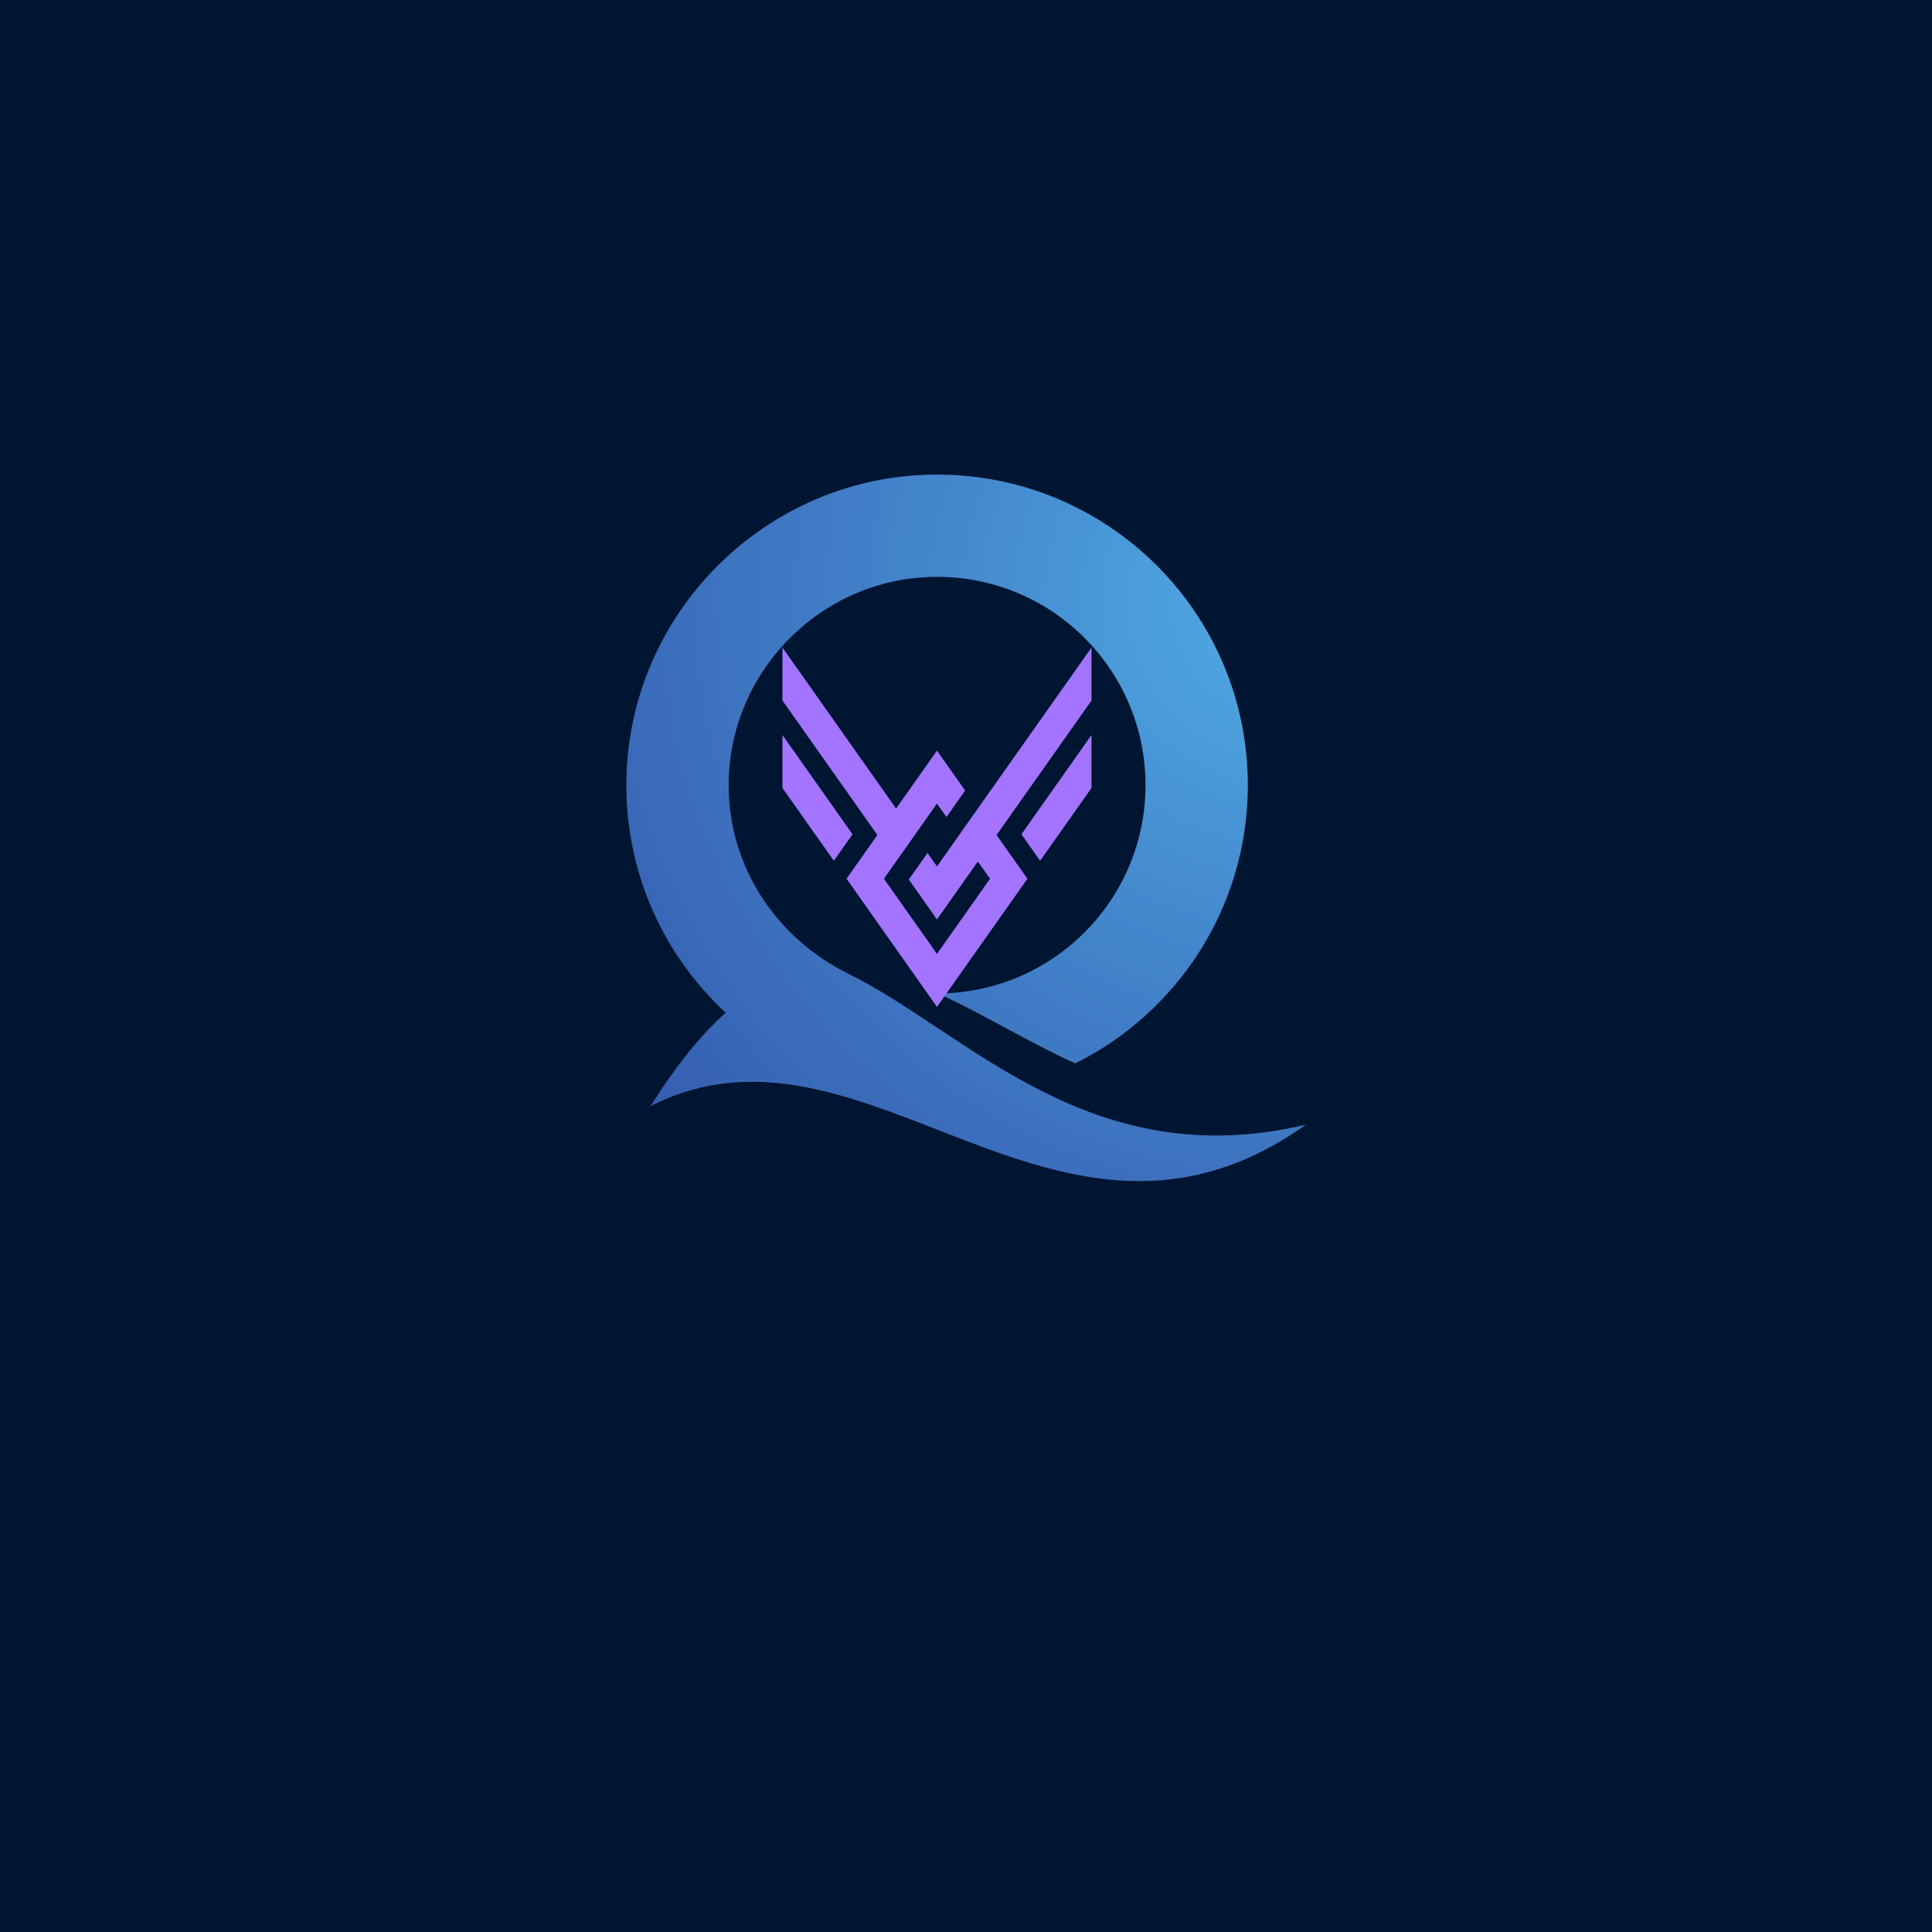
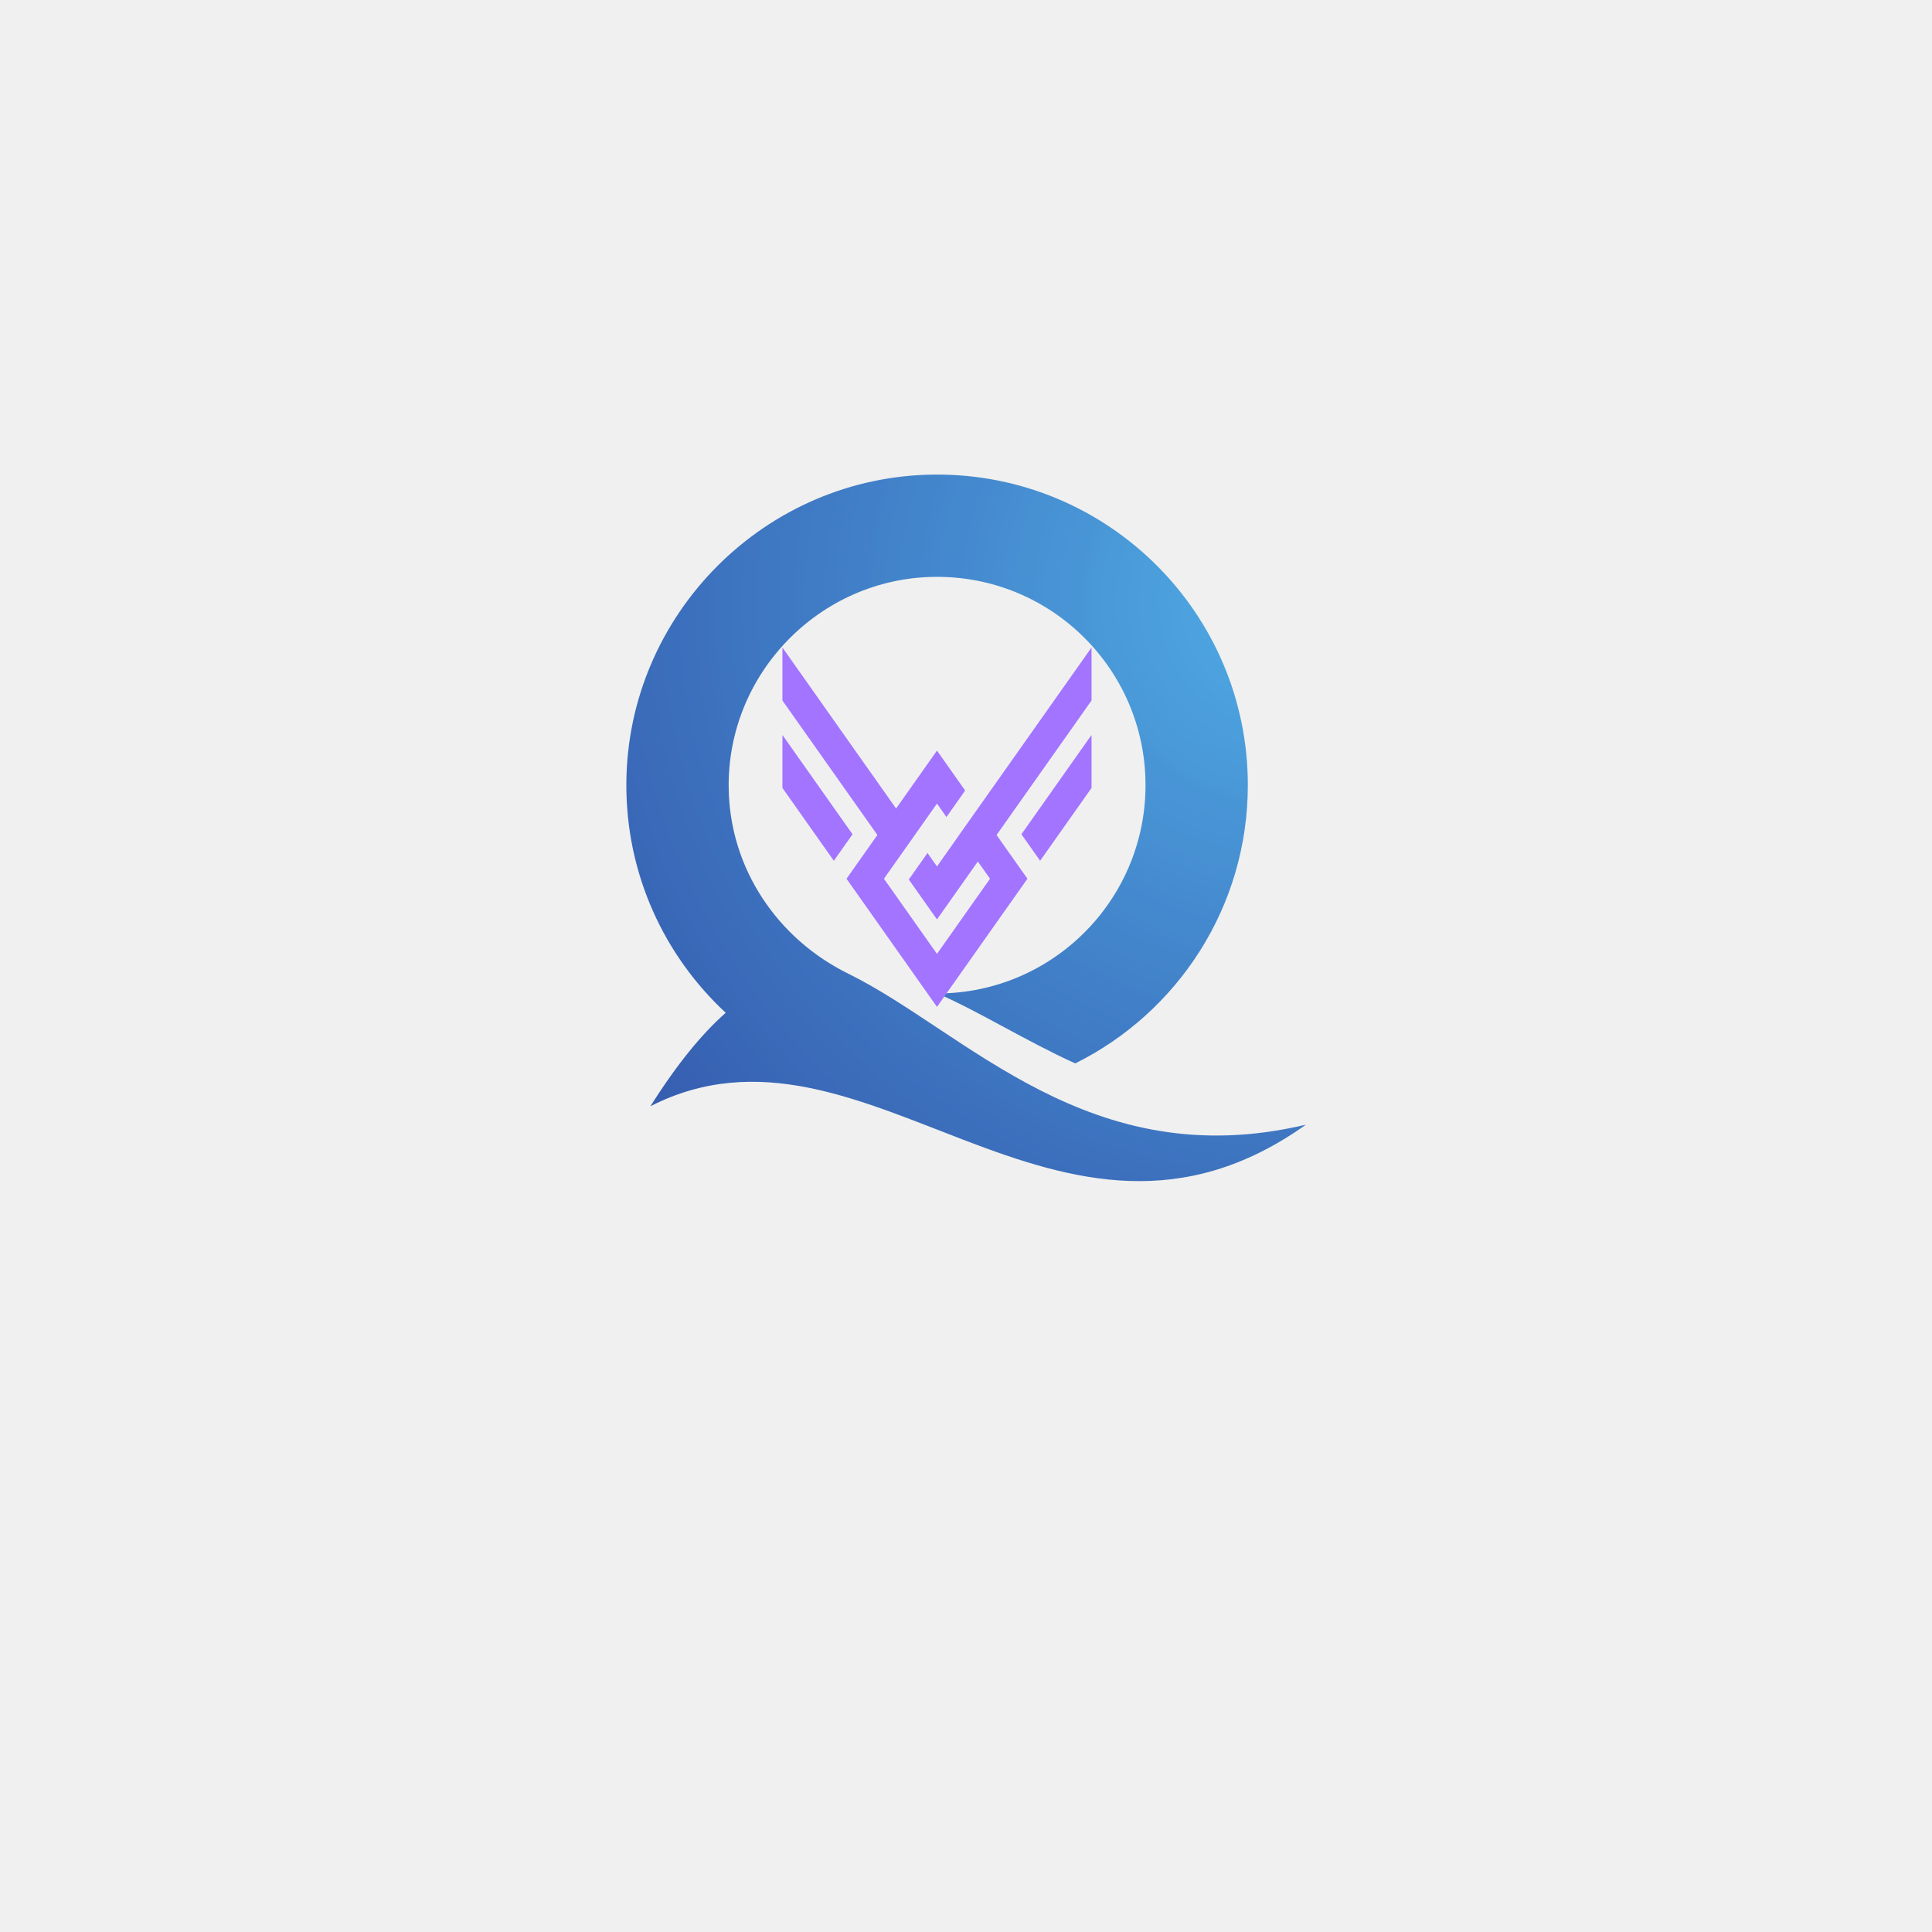
<svg xmlns="http://www.w3.org/2000/svg" width="500" zoomAndPan="magnify" viewBox="0 0 375 375" height="500" preserveAspectRatio="xMidYMid meet" version="1.0">
  <defs>
-     <clipPath id="1ae55843f5">
+     <clipPath id="f3cc745ec9">
      <path d="M 121.484 92.039 L 253.484 92.039 L 253.484 229.289 L 121.484 229.289 Z M 121.484 92.039 " clip-rule="nonzero" />
    </clipPath>
-     <clipPath id="4b9d55c261">
+     <clipPath id="bf2c548538">
      <path d="M 164.613 188.969 C 151.121 182.328 141.578 168.766 141.434 152.77 C 141.238 130.625 159.156 112.277 181.312 111.969 C 203.918 111.656 222.344 129.875 222.344 152.398 C 222.344 174.699 204.281 192.781 181.984 192.832 C 190.223 196.438 198.832 201.898 208.699 206.41 C 228.555 196.547 242.203 176.07 242.203 152.398 C 242.203 118.961 214.969 91.883 181.461 92.117 C 148.559 92.344 121.719 119.246 121.574 152.133 C 121.496 169.695 128.941 185.516 140.863 196.582 C 136.238 200.652 131.41 206.539 126.25 214.715 C 167.973 193.453 205.254 252.605 253.484 218.297 C 211.43 228.277 187.531 200.246 164.613 188.969 Z M 164.613 188.969 " clip-rule="nonzero" />
    </clipPath>
-     <clipPath id="75d4c05a37">
+     <clipPath id="d4efdb427f">
      <path d="M 164.613 188.969 C 151.121 182.328 141.578 168.766 141.434 152.77 C 141.238 130.625 159.156 112.277 181.312 111.969 C 203.918 111.656 222.344 129.875 222.344 152.398 C 222.344 174.699 204.281 192.781 181.984 192.832 C 190.223 196.438 198.832 201.898 208.699 206.41 C 228.555 196.547 242.203 176.07 242.203 152.398 C 242.203 118.961 214.969 91.883 181.461 92.117 C 148.559 92.344 121.719 119.246 121.574 152.133 C 121.496 169.695 128.941 185.516 140.863 196.582 C 136.238 200.652 131.41 206.539 126.25 214.715 C 167.973 193.453 205.254 252.605 253.484 218.297 C 211.43 228.277 187.531 200.246 164.613 188.969 " clip-rule="nonzero" />
    </clipPath>
-     <clipPath id="ea7133bd68">
+     <clipPath id="2f71decbbb">
      <path d="M 320.094 217.254 L 224.457 37.242 L 54.891 127.234 L 150.527 307.246 Z M 320.094 217.254 " clip-rule="nonzero" />
    </clipPath>
-     <radialGradient gradientTransform="matrix(-0.883425, 0.468875, -0.469112, -0.882978, 249.7877, 116.8419)" gradientUnits="userSpaceOnUse" r="259.246" cx="0" id="b54b781855" cy="0" fx="0" fy="0">
+     <radialGradient gradientTransform="matrix(-0.883425, 0.468875, -0.469112, -0.882978, 249.7877, 116.8419)" gradientUnits="userSpaceOnUse" r="259.246" cx="0" id="eaddcf93d9" cy="0" fx="0" fy="0">
      <stop stop-opacity="1" stop-color="rgb(31.604%, 67.653%, 89.799%)" offset="0" />
      <stop stop-opacity="1" stop-color="rgb(31.404%, 67.502%, 89.609%)" offset="0.004" />
      <stop stop-opacity="1" stop-color="rgb(31.4%, 67.313%, 89.409%)" offset="0.008" />
      <stop stop-opacity="1" stop-color="rgb(31.218%, 67.113%, 89.4%)" offset="0.012" />
      <stop stop-opacity="1" stop-color="rgb(31.018%, 66.922%, 89.223%)" offset="0.016" />
      <stop stop-opacity="1" stop-color="rgb(31%, 66.522%, 89%)" offset="0.02" />
      <stop stop-opacity="1" stop-color="rgb(31%, 66.281%, 88.777%)" offset="0.023" />
      <stop stop-opacity="1" stop-color="rgb(31%, 66.069%, 88.586%)" offset="0.027" />
      <stop stop-opacity="1" stop-color="rgb(30.991%, 65.686%, 88.387%)" offset="0.031" />
      <stop stop-opacity="1" stop-color="rgb(30.791%, 65.495%, 88.199%)" offset="0.035" />
      <stop stop-opacity="1" stop-color="rgb(30.6%, 65.297%, 88.199%)" offset="0.039" />
      <stop stop-opacity="1" stop-color="rgb(30.6%, 65.1%, 88.005%)" offset="0.043" />
      <stop stop-opacity="1" stop-color="rgb(30.6%, 64.909%, 87.805%)" offset="0.047" />
      <stop stop-opacity="1" stop-color="rgb(30.6%, 64.709%, 87.799%)" offset="0.051" />
      <stop stop-opacity="1" stop-color="rgb(30.6%, 64.519%, 87.663%)" offset="0.055" />
      <stop stop-opacity="1" stop-color="rgb(30.424%, 64.319%, 87.514%)" offset="0.059" />
      <stop stop-opacity="1" stop-color="rgb(30.223%, 64.099%, 87.479%)" offset="0.062" />
      <stop stop-opacity="1" stop-color="rgb(30.183%, 63.884%, 87.279%)" offset="0.066" />
      <stop stop-opacity="1" stop-color="rgb(29.984%, 63.673%, 87.099%)" offset="0.07" />
      <stop stop-opacity="1" stop-color="rgb(29.799%, 63.289%, 87.093%)" offset="0.074" />
      <stop stop-opacity="1" stop-color="rgb(29.799%, 63.098%, 86.893%)" offset="0.078" />
      <stop stop-opacity="1" stop-color="rgb(29.799%, 62.901%, 86.699%)" offset="0.082" />
      <stop stop-opacity="1" stop-color="rgb(29.799%, 62.558%, 86.699%)" offset="0.086" />
      <stop stop-opacity="1" stop-color="rgb(29.611%, 62.405%, 86.511%)" offset="0.09" />
      <stop stop-opacity="1" stop-color="rgb(29.411%, 62.216%, 86.311%)" offset="0.094" />
      <stop stop-opacity="1" stop-color="rgb(29.399%, 62.016%, 86.299%)" offset="0.098" />
      <stop stop-opacity="1" stop-color="rgb(29.399%, 61.8%, 86.099%)" offset="0.102" />
      <stop stop-opacity="1" stop-color="rgb(29.399%, 61.58%, 85.899%)" offset="0.105" />
      <stop stop-opacity="1" stop-color="rgb(29.399%, 61.38%, 85.884%)" offset="0.109" />
      <stop stop-opacity="1" stop-color="rgb(29.39%, 61.189%, 85.684%)" offset="0.113" />
      <stop stop-opacity="1" stop-color="rgb(29.19%, 60.989%, 85.495%)" offset="0.117" />
      <stop stop-opacity="1" stop-color="rgb(28.999%, 60.799%, 85.295%)" offset="0.121" />
      <stop stop-opacity="1" stop-color="rgb(28.999%, 60.603%, 85.1%)" offset="0.125" />
      <stop stop-opacity="1" stop-color="rgb(28.999%, 60.403%, 85.1%)" offset="0.129" />
      <stop stop-opacity="1" stop-color="rgb(28.999%, 60.213%, 84.914%)" offset="0.133" />
      <stop stop-opacity="1" stop-color="rgb(28.999%, 60.013%, 84.712%)" offset="0.137" />
      <stop stop-opacity="1" stop-color="rgb(28.822%, 59.822%, 84.698%)" offset="0.141" />
      <stop stop-opacity="1" stop-color="rgb(28.622%, 59.422%, 84.499%)" offset="0.145" />
      <stop stop-opacity="1" stop-color="rgb(28.581%, 59.181%, 84.282%)" offset="0.148" />
      <stop stop-opacity="1" stop-color="rgb(28.381%, 58.969%, 84.082%)" offset="0.152" />
      <stop stop-opacity="1" stop-color="rgb(28.2%, 58.586%, 83.899%)" offset="0.156" />
      <stop stop-opacity="1" stop-color="rgb(28.2%, 58.395%, 83.899%)" offset="0.16" />
      <stop stop-opacity="1" stop-color="rgb(28.2%, 58.197%, 83.899%)" offset="0.164" />
      <stop stop-opacity="1" stop-color="rgb(28.2%, 58%, 83.705%)" offset="0.168" />
      <stop stop-opacity="1" stop-color="rgb(28.2%, 57.809%, 83.505%)" offset="0.172" />
      <stop stop-opacity="1" stop-color="rgb(28.015%, 57.61%, 83.499%)" offset="0.176" />
      <stop stop-opacity="1" stop-color="rgb(27.815%, 57.465%, 83.319%)" offset="0.18" />
      <stop stop-opacity="1" stop-color="rgb(27.8%, 57.315%, 83.119%)" offset="0.184" />
      <stop stop-opacity="1" stop-color="rgb(27.8%, 57.098%, 83.078%)" offset="0.188" />
      <stop stop-opacity="1" stop-color="rgb(27.8%, 56.898%, 82.878%)" offset="0.191" />
      <stop stop-opacity="1" stop-color="rgb(27.8%, 56.888%, 82.69%)" offset="0.195" />
      <stop stop-opacity="1" stop-color="rgb(27.8%, 56.682%, 82.541%)" offset="0.199" />
      <stop stop-opacity="1" stop-color="rgb(27.798%, 56.293%, 82.399%)" offset="0.203" />
      <stop stop-opacity="1" stop-color="rgb(27.65%, 56.099%, 82.399%)" offset="0.207" />
      <stop stop-opacity="1" stop-color="rgb(27.501%, 55.907%, 82.207%)" offset="0.211" />
      <stop stop-opacity="1" stop-color="rgb(27.499%, 55.707%, 82.007%)" offset="0.215" />
      <stop stop-opacity="1" stop-color="rgb(27.499%, 55.516%, 81.816%)" offset="0.219" />
      <stop stop-opacity="1" stop-color="rgb(27.499%, 55.138%, 81.616%)" offset="0.223" />
      <stop stop-opacity="1" stop-color="rgb(27.299%, 54.897%, 81.599%)" offset="0.227" />
      <stop stop-opacity="1" stop-color="rgb(27.1%, 54.675%, 81.58%)" offset="0.23" />
      <stop stop-opacity="1" stop-color="rgb(27.084%, 54.485%, 81.38%)" offset="0.234" />
      <stop stop-opacity="1" stop-color="rgb(26.884%, 54.285%, 81.2%)" offset="0.238" />
      <stop stop-opacity="1" stop-color="rgb(26.7%, 54.094%, 81.195%)" offset="0.242" />
      <stop stop-opacity="1" stop-color="rgb(26.7%, 53.894%, 80.995%)" offset="0.246" />
      <stop stop-opacity="1" stop-color="rgb(26.7%, 53.699%, 80.8%)" offset="0.25" />
      <stop stop-opacity="1" stop-color="rgb(26.7%, 53.508%, 80.8%)" offset="0.254" />
      <stop stop-opacity="1" stop-color="rgb(26.7%, 53.308%, 80.618%)" offset="0.258" />
      <stop stop-opacity="1" stop-color="rgb(26.7%, 53.122%, 80.417%)" offset="0.266" />
      <stop stop-opacity="1" stop-color="rgb(26.498%, 52.722%, 80.199%)" offset="0.27" />
      <stop stop-opacity="1" stop-color="rgb(26.299%, 52.486%, 79.982%)" offset="0.273" />
      <stop stop-opacity="1" stop-color="rgb(26.299%, 52.328%, 79.782%)" offset="0.277" />
      <stop stop-opacity="1" stop-color="rgb(26.295%, 51.991%, 79.596%)" offset="0.285" />
      <stop stop-opacity="1" stop-color="rgb(26.097%, 51.799%, 79.398%)" offset="0.289" />
      <stop stop-opacity="1" stop-color="rgb(25.9%, 51.605%, 79.201%)" offset="0.293" />
      <stop stop-opacity="1" stop-color="rgb(25.899%, 51.221%, 79.015%)" offset="0.297" />
      <stop stop-opacity="1" stop-color="rgb(25.719%, 51.015%, 78.815%)" offset="0.305" />
      <stop stop-opacity="1" stop-color="rgb(25.519%, 50.824%, 78.799%)" offset="0.309" />
      <stop stop-opacity="1" stop-color="rgb(25.499%, 50.603%, 78.778%)" offset="0.312" />
      <stop stop-opacity="1" stop-color="rgb(25.499%, 50.368%, 78.578%)" offset="0.316" />
      <stop stop-opacity="1" stop-color="rgb(25.499%, 49.988%, 78.394%)" offset="0.324" />
      <stop stop-opacity="1" stop-color="rgb(25.499%, 49.797%, 78.194%)" offset="0.328" />
      <stop stop-opacity="1" stop-color="rgb(25.499%, 49.6%, 78%)" offset="0.332" />
      <stop stop-opacity="1" stop-color="rgb(25.307%, 49.402%, 78%)" offset="0.336" />
      <stop stop-opacity="1" stop-color="rgb(25.107%, 49.211%, 78%)" offset="0.34" />
      <stop stop-opacity="1" stop-color="rgb(25.099%, 49.011%, 77.817%)" offset="0.344" />
      <stop stop-opacity="1" stop-color="rgb(25.099%, 48.82%, 77.615%)" offset="0.348" />
      <stop stop-opacity="1" stop-color="rgb(25.099%, 48.598%, 77.449%)" offset="0.352" />
      <stop stop-opacity="1" stop-color="rgb(25.099%, 48.375%, 77.28%)" offset="0.355" />
      <stop stop-opacity="1" stop-color="rgb(25.099%, 48.184%, 77.08%)" offset="0.359" />
      <stop stop-opacity="1" stop-color="rgb(25.09%, 47.984%, 76.9%)" offset="0.363" />
      <stop stop-opacity="1" stop-color="rgb(24.89%, 47.795%, 76.895%)" offset="0.367" />
      <stop stop-opacity="1" stop-color="rgb(24.699%, 47.646%, 76.695%)" offset="0.371" />
      <stop stop-opacity="1" stop-color="rgb(24.509%, 47.308%, 76.5%)" offset="0.379" />
      <stop stop-opacity="1" stop-color="rgb(24.309%, 46.927%, 76.318%)" offset="0.383" />
      <stop stop-opacity="1" stop-color="rgb(24.3%, 46.718%, 76.117%)" offset="0.391" />
      <stop stop-opacity="1" stop-color="rgb(24.3%, 46.5%, 76.077%)" offset="0.395" />
      <stop stop-opacity="1" stop-color="rgb(24.3%, 46.286%, 75.877%)" offset="0.398" />
      <stop stop-opacity="1" stop-color="rgb(24.3%, 46.086%, 75.691%)" offset="0.406" />
      <stop stop-opacity="1" stop-color="rgb(24.297%, 45.895%, 75.491%)" offset="0.41" />
      <stop stop-opacity="1" stop-color="rgb(24.098%, 45.697%, 75.299%)" offset="0.414" />
      <stop stop-opacity="1" stop-color="rgb(23.901%, 45.306%, 75.299%)" offset="0.418" />
      <stop stop-opacity="1" stop-color="rgb(23.9%, 45.105%, 75.11%)" offset="0.422" />
      <stop stop-opacity="1" stop-color="rgb(23.9%, 44.914%, 74.91%)" offset="0.426" />
      <stop stop-opacity="1" stop-color="rgb(23.9%, 44.54%, 74.724%)" offset="0.43" />
      <stop stop-opacity="1" stop-color="rgb(23.9%, 44.324%, 74.504%)" offset="0.438" />
      <stop stop-opacity="1" stop-color="rgb(23.883%, 44.283%, 74.278%)" offset="0.441" />
      <stop stop-opacity="1" stop-color="rgb(23.683%, 44.077%, 74.1%)" offset="0.445" />
      <stop stop-opacity="1" stop-color="rgb(23.497%, 43.694%, 74.098%)" offset="0.453" />
      <stop stop-opacity="1" stop-color="rgb(23.3%, 43.5%, 73.901%)" offset="0.457" />
      <stop stop-opacity="1" stop-color="rgb(23.102%, 43.307%, 73.703%)" offset="0.461" />
      <stop stop-opacity="1" stop-color="rgb(23.099%, 43.108%, 73.517%)" offset="0.465" />
      <stop stop-opacity="1" stop-color="rgb(23.099%, 42.921%, 73.315%)" offset="0.473" />
      <stop stop-opacity="1" stop-color="rgb(23.099%, 42.57%, 73.276%)" offset="0.477" />
      <stop stop-opacity="1" stop-color="rgb(23.099%, 42.38%, 73.076%)" offset="0.48" />
      <stop stop-opacity="1" stop-color="rgb(23.099%, 42.171%, 72.89%)" offset="0.484" />
      <stop stop-opacity="1" stop-color="rgb(23.094%, 41.789%, 72.69%)" offset="0.492" />
      <stop stop-opacity="1" stop-color="rgb(22.894%, 41.599%, 72.499%)" offset="0.496" />
      <stop stop-opacity="1" stop-color="rgb(22.699%, 41.408%, 72.499%)" offset="0.504" />
      <stop stop-opacity="1" stop-color="rgb(22.699%, 41.208%, 72.359%)" offset="0.508" />
      <stop stop-opacity="1" stop-color="rgb(22.699%, 41.017%, 72.209%)" offset="0.512" />
      <stop stop-opacity="1" stop-color="rgb(22.566%, 40.817%, 72.021%)" offset="0.516" />
      <stop stop-opacity="1" stop-color="rgb(22.417%, 40.599%, 71.822%)" offset="0.52" />
      <stop stop-opacity="1" stop-color="rgb(22.4%, 40.399%, 71.782%)" offset="0.523" />
      <stop stop-opacity="1" stop-color="rgb(22.4%, 40.387%, 71.582%)" offset="0.527" />
      <stop stop-opacity="1" stop-color="rgb(22.4%, 40.187%, 71.399%)" offset="0.531" />
      <stop stop-opacity="1" stop-color="rgb(22.4%, 39.996%, 71.399%)" offset="0.535" />
      <stop stop-opacity="1" stop-color="rgb(22.4%, 39.798%, 71.399%)" offset="0.539" />
      <stop stop-opacity="1" stop-color="rgb(22.206%, 39.601%, 71.205%)" offset="0.543" />
      <stop stop-opacity="1" stop-color="rgb(22.005%, 39.41%, 71.005%)" offset="0.547" />
      <stop stop-opacity="1" stop-color="rgb(21.999%, 39.211%, 70.815%)" offset="0.551" />
      <stop stop-opacity="1" stop-color="rgb(21.999%, 39.02%, 70.615%)" offset="0.555" />
      <stop stop-opacity="1" stop-color="rgb(21.999%, 38.818%, 70.599%)" offset="0.559" />
      <stop stop-opacity="1" stop-color="rgb(21.999%, 38.599%, 70.578%)" offset="0.562" />
      <stop stop-opacity="1" stop-color="rgb(21.999%, 38.383%, 70.378%)" offset="0.566" />
      <stop stop-opacity="1" stop-color="rgb(21.997%, 38.182%, 70.198%)" offset="0.57" />
      <stop stop-opacity="1" stop-color="rgb(21.8%, 37.801%, 70.001%)" offset="0.582" />
      <stop stop-opacity="1" stop-color="rgb(21.602%, 37.451%, 69.62%)" offset="0.586" />
      <stop stop-opacity="1" stop-color="rgb(21.42%, 37.299%, 69.415%)" offset="0.598" />
      <stop stop-opacity="1" stop-color="rgb(21.22%, 37.099%, 69.199%)" offset="0.602" />
      <stop stop-opacity="1" stop-color="rgb(21.199%, 36.88%, 68.999%)" offset="0.605" />
      <stop stop-opacity="1" stop-color="rgb(21.199%, 36.681%, 68.985%)" offset="0.609" />
      <stop stop-opacity="1" stop-color="rgb(21.199%, 36.49%, 68.785%)" offset="0.613" />
      <stop stop-opacity="1" stop-color="rgb(21.199%, 36.29%, 68.599%)" offset="0.617" />
      <stop stop-opacity="1" stop-color="rgb(21.199%, 36.099%, 68.599%)" offset="0.621" />
      <stop stop-opacity="1" stop-color="rgb(21.199%, 35.904%, 68.404%)" offset="0.625" />
      <stop stop-opacity="1" stop-color="rgb(21.199%, 35.704%, 68.204%)" offset="0.629" />
      <stop stop-opacity="1" stop-color="rgb(21.199%, 35.518%, 68.199%)" offset="0.637" />
      <stop stop-opacity="1" stop-color="rgb(21.022%, 35.318%, 68.022%)" offset="0.641" />
      <stop stop-opacity="1" stop-color="rgb(20.822%, 35.1%, 67.822%)" offset="0.645" />
      <stop stop-opacity="1" stop-color="rgb(20.799%, 34.886%, 67.79%)" offset="0.648" />
      <stop stop-opacity="1" stop-color="rgb(20.799%, 34.683%, 67.639%)" offset="0.656" />
      <stop stop-opacity="1" stop-color="rgb(20.799%, 34.297%, 67.499%)" offset="0.664" />
      <stop stop-opacity="1" stop-color="rgb(20.605%, 34.1%, 67.305%)" offset="0.668" />
      <stop stop-opacity="1" stop-color="rgb(20.406%, 33.914%, 67.105%)" offset="0.672" />
      <stop stop-opacity="1" stop-color="rgb(20.399%, 33.714%, 66.919%)" offset="0.68" />
      <stop stop-opacity="1" stop-color="rgb(20.399%, 33.524%, 66.719%)" offset="0.684" />
      <stop stop-opacity="1" stop-color="rgb(20.399%, 33.304%, 66.499%)" offset="0.688" />
      <stop stop-opacity="1" stop-color="rgb(20.399%, 33.067%, 66.299%)" offset="0.691" />
      <stop stop-opacity="1" stop-color="rgb(20.393%, 32.689%, 66.293%)" offset="0.699" />
      <stop stop-opacity="1" stop-color="rgb(20.193%, 32.349%, 66.093%)" offset="0.703" />
      <stop stop-opacity="1" stop-color="rgb(20%, 32.199%, 65.717%)" offset="0.719" />
      <stop stop-opacity="1" stop-color="rgb(20%, 32.021%, 65.517%)" offset="0.723" />
      <stop stop-opacity="1" stop-color="rgb(20%, 31.798%, 65.475%)" offset="0.727" />
      <stop stop-opacity="1" stop-color="rgb(19.98%, 31.575%, 65.276%)" offset="0.73" />
      <stop stop-opacity="1" stop-color="rgb(19.78%, 31.39%, 65.089%)" offset="0.734" />
      <stop stop-opacity="1" stop-color="rgb(19.6%, 31.19%, 64.89%)" offset="0.742" />
      <stop stop-opacity="1" stop-color="rgb(19.6%, 30.804%, 64.503%)" offset="0.75" />
      <stop stop-opacity="1" stop-color="rgb(19.6%, 30.605%, 64.304%)" offset="0.754" />
      <stop stop-opacity="1" stop-color="rgb(19.6%, 30.414%, 64.299%)" offset="0.758" />
      <stop stop-opacity="1" stop-color="rgb(19.6%, 30.212%, 64.299%)" offset="0.762" />
      <stop stop-opacity="1" stop-color="rgb(19.6%, 30.199%, 64.122%)" offset="0.766" />
      <stop stop-opacity="1" stop-color="rgb(19.398%, 29.999%, 63.922%)" offset="0.77" />
      <stop stop-opacity="1" stop-color="rgb(19.199%, 29.799%, 63.899%)" offset="0.773" />
      <stop stop-opacity="1" stop-color="rgb(19.199%, 29.787%, 63.887%)" offset="0.777" />
      <stop stop-opacity="1" stop-color="rgb(19.199%, 29.587%, 63.687%)" offset="0.781" />
      <stop stop-opacity="1" stop-color="rgb(19.199%, 29.396%, 63.499%)" offset="0.785" />
      <stop stop-opacity="1" stop-color="rgb(19.199%, 29.198%, 63.499%)" offset="0.789" />
      <stop stop-opacity="1" stop-color="rgb(19.199%, 29.001%, 63.306%)" offset="0.793" />
      <stop stop-opacity="1" stop-color="rgb(19.199%, 28.999%, 63.106%)" offset="0.797" />
      <stop stop-opacity="1" stop-color="rgb(19.199%, 28.815%, 63.1%)" offset="0.801" />
      <stop stop-opacity="1" stop-color="rgb(19.199%, 28.615%, 63.1%)" offset="0.805" />
      <stop stop-opacity="1" stop-color="rgb(19.199%, 28.6%, 62.924%)" offset="0.809" />
      <stop stop-opacity="1" stop-color="rgb(18.999%, 28.4%, 62.709%)" offset="0.812" />
      <stop stop-opacity="1" stop-color="rgb(18.799%, 28.183%, 62.534%)" offset="0.816" />
      <stop stop-opacity="1" stop-color="rgb(18.799%, 27.979%, 62.393%)" offset="0.82" />
      <stop stop-opacity="1" stop-color="rgb(18.799%, 27.644%, 62.193%)" offset="0.828" />
      <stop stop-opacity="1" stop-color="rgb(18.799%, 27.312%, 62%)" offset="0.836" />
      <stop stop-opacity="1" stop-color="rgb(18.616%, 27.112%, 61.816%)" offset="0.844" />
      <stop stop-opacity="1" stop-color="rgb(18.416%, 27.1%, 61.617%)" offset="0.848" />
      <stop stop-opacity="1" stop-color="rgb(18.399%, 26.9%, 61.6%)" offset="0.852" />
      <stop stop-opacity="1" stop-color="rgb(18.399%, 26.7%, 61.58%)" offset="0.855" />
      <stop stop-opacity="1" stop-color="rgb(18.399%, 26.685%, 61.38%)" offset="0.859" />
      <stop stop-opacity="1" stop-color="rgb(18.399%, 26.485%, 61.194%)" offset="0.863" />
      <stop stop-opacity="1" stop-color="rgb(18.399%, 26.103%, 60.994%)" offset="0.871" />
      <stop stop-opacity="1" stop-color="rgb(18.399%, 25.903%, 60.799%)" offset="0.879" />
      <stop stop-opacity="1" stop-color="rgb(18.399%, 25.713%, 60.612%)" offset="0.883" />
      <stop stop-opacity="1" stop-color="rgb(18.399%, 25.513%, 60.413%)" offset="0.887" />
      <stop stop-opacity="1" stop-color="rgb(18.399%, 25.499%, 60.399%)" offset="0.891" />
      <stop stop-opacity="1" stop-color="rgb(18.199%, 25.299%, 60.199%)" offset="0.895" />
      <stop stop-opacity="1" stop-color="rgb(17.999%, 25.099%, 59.999%)" offset="0.898" />
      <stop stop-opacity="1" stop-color="rgb(17.999%, 25.087%, 59.987%)" offset="0.902" />
      <stop stop-opacity="1" stop-color="rgb(17.999%, 24.887%, 59.787%)" offset="0.906" />
      <stop stop-opacity="1" stop-color="rgb(17.999%, 24.506%, 59.599%)" offset="0.918" />
      <stop stop-opacity="1" stop-color="rgb(17.999%, 24.306%, 59.41%)" offset="0.922" />
      <stop stop-opacity="1" stop-color="rgb(17.999%, 24.12%, 59.21%)" offset="0.926" />
      <stop stop-opacity="1" stop-color="rgb(17.824%, 23.92%, 59.2%)" offset="0.934" />
      <stop stop-opacity="1" stop-color="rgb(17.624%, 23.698%, 59%)" offset="0.938" />
      <stop stop-opacity="1" stop-color="rgb(17.599%, 23.483%, 58.8%)" offset="0.941" />
      <stop stop-opacity="1" stop-color="rgb(17.599%, 23.283%, 58.788%)" offset="0.945" />
      <stop stop-opacity="1" stop-color="rgb(17.599%, 23.099%, 58.588%)" offset="0.949" />
      <stop stop-opacity="1" stop-color="rgb(17.599%, 22.906%, 58.4%)" offset="0.961" />
      <stop stop-opacity="1" stop-color="rgb(17.459%, 22.707%, 58.212%)" offset="0.965" />
      <stop stop-opacity="1" stop-color="rgb(17.308%, 22.565%, 58.011%)" offset="0.969" />
      <stop stop-opacity="1" stop-color="rgb(17.299%, 22.415%, 57.799%)" offset="0.977" />
      <stop stop-opacity="1" stop-color="rgb(17.299%, 22.38%, 57.599%)" offset="0.98" />
      <stop stop-opacity="1" stop-color="rgb(17.299%, 22.18%, 57.449%)" offset="0.984" />
      <stop stop-opacity="1" stop-color="rgb(17.299%, 21.999%, 57.3%)" offset="1" />
    </radialGradient>
-     <clipPath id="a60d7d8c89">
+     <clipPath id="4e5e5b6e68">
      <path d="M 151.867 125.68 L 211.867 125.68 L 211.867 195.43 L 151.867 195.43 Z M 151.867 125.68 " clip-rule="nonzero" />
    </clipPath>
  </defs>
-   <rect x="-37.5" width="450" fill="#ffffff" y="-37.5" height="450" fill-opacity="1" />
-   <rect x="-37.5" width="450" fill="#ffffff" y="-37.5" height="450" fill-opacity="1" />
-   <rect x="-37.5" width="450" fill="#001532" y="-37.5" height="450" fill-opacity="1" />
-   <g clip-path="url(#1ae55843f5)">
-     <g clip-path="url(#4b9d55c261)">
-       <g clip-path="url(#75d4c05a37)">
-         <g clip-path="url(#ea7133bd68)">
-           <path fill="url(#b54b781855)" d="M 310.363 199.098 L 224.453 37.395 L 64.617 122.227 L 150.527 283.934 Z M 310.363 199.098 " fill-rule="nonzero" />
+   <g clip-path="url(#f3cc745ec9)">
+     <g clip-path="url(#bf2c548538)">
+       <g clip-path="url(#d4efdb427f)">
+         <g clip-path="url(#2f71decbbb)">
+           <path fill="url(#eaddcf93d9)" d="M 310.363 199.098 L 224.453 37.395 L 64.617 122.227 L 150.527 283.934 Z M 310.363 199.098 " fill-rule="nonzero" />
        </g>
      </g>
    </g>
  </g>
-   <g clip-path="url(#a60d7d8c89)">
+   <g clip-path="url(#4e5e5b6e68)">
    <path fill="#a274ff" d="M 173.93 156.934 L 181.867 145.691 L 187.336 153.441 L 183.707 158.582 L 181.867 155.977 L 177.562 162.074 L 177.562 162.078 L 173.934 167.219 L 173.93 167.219 L 171.57 170.562 L 181.867 185.148 L 192.164 170.562 L 189.801 167.219 L 181.867 178.461 L 176.395 170.711 L 180.027 165.566 L 181.867 168.176 L 186.172 162.074 L 186.168 162.07 L 189.801 156.93 L 189.801 156.934 L 211.867 125.68 L 211.867 135.965 L 193.434 162.074 L 195.793 165.422 L 195.793 165.418 L 199.426 170.562 L 181.867 195.434 L 164.309 170.562 L 170.301 162.074 L 151.867 135.965 L 151.867 125.68 Z M 151.867 142.688 L 151.891 142.688 L 165.477 161.93 L 161.848 167.074 L 151.867 152.938 Z M 211.867 142.688 L 211.867 152.938 L 201.887 167.074 L 198.258 161.93 L 211.84 142.688 Z M 211.867 142.688 " fill-opacity="1" fill-rule="evenodd" />
  </g>
</svg>
